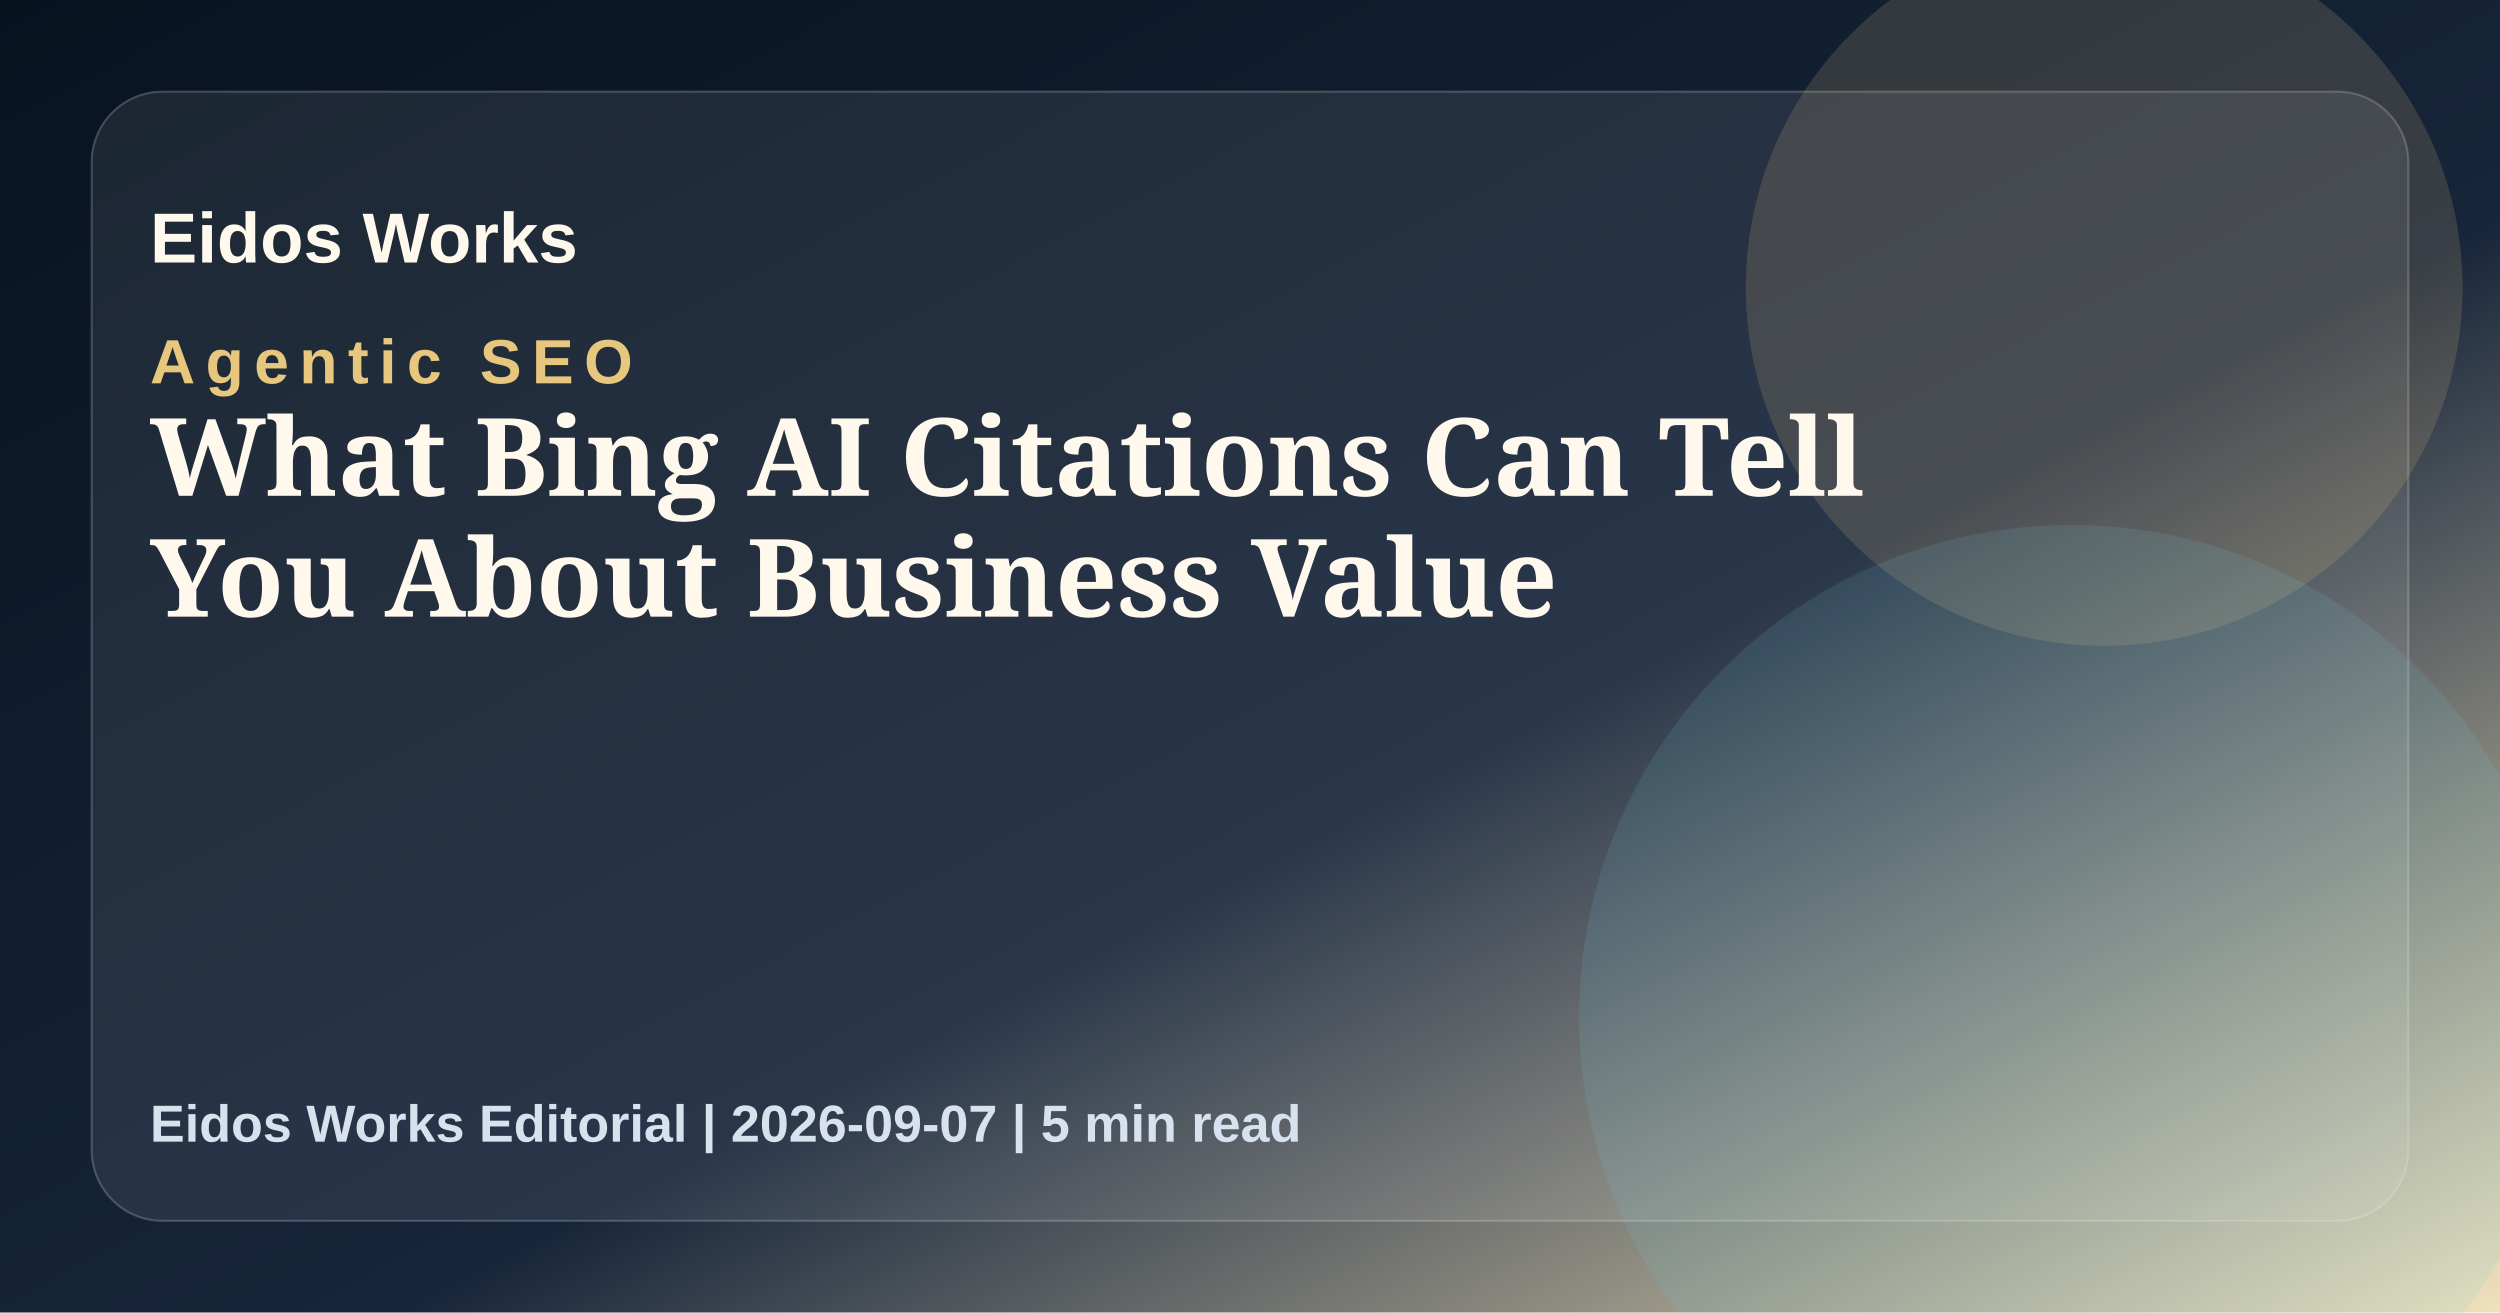
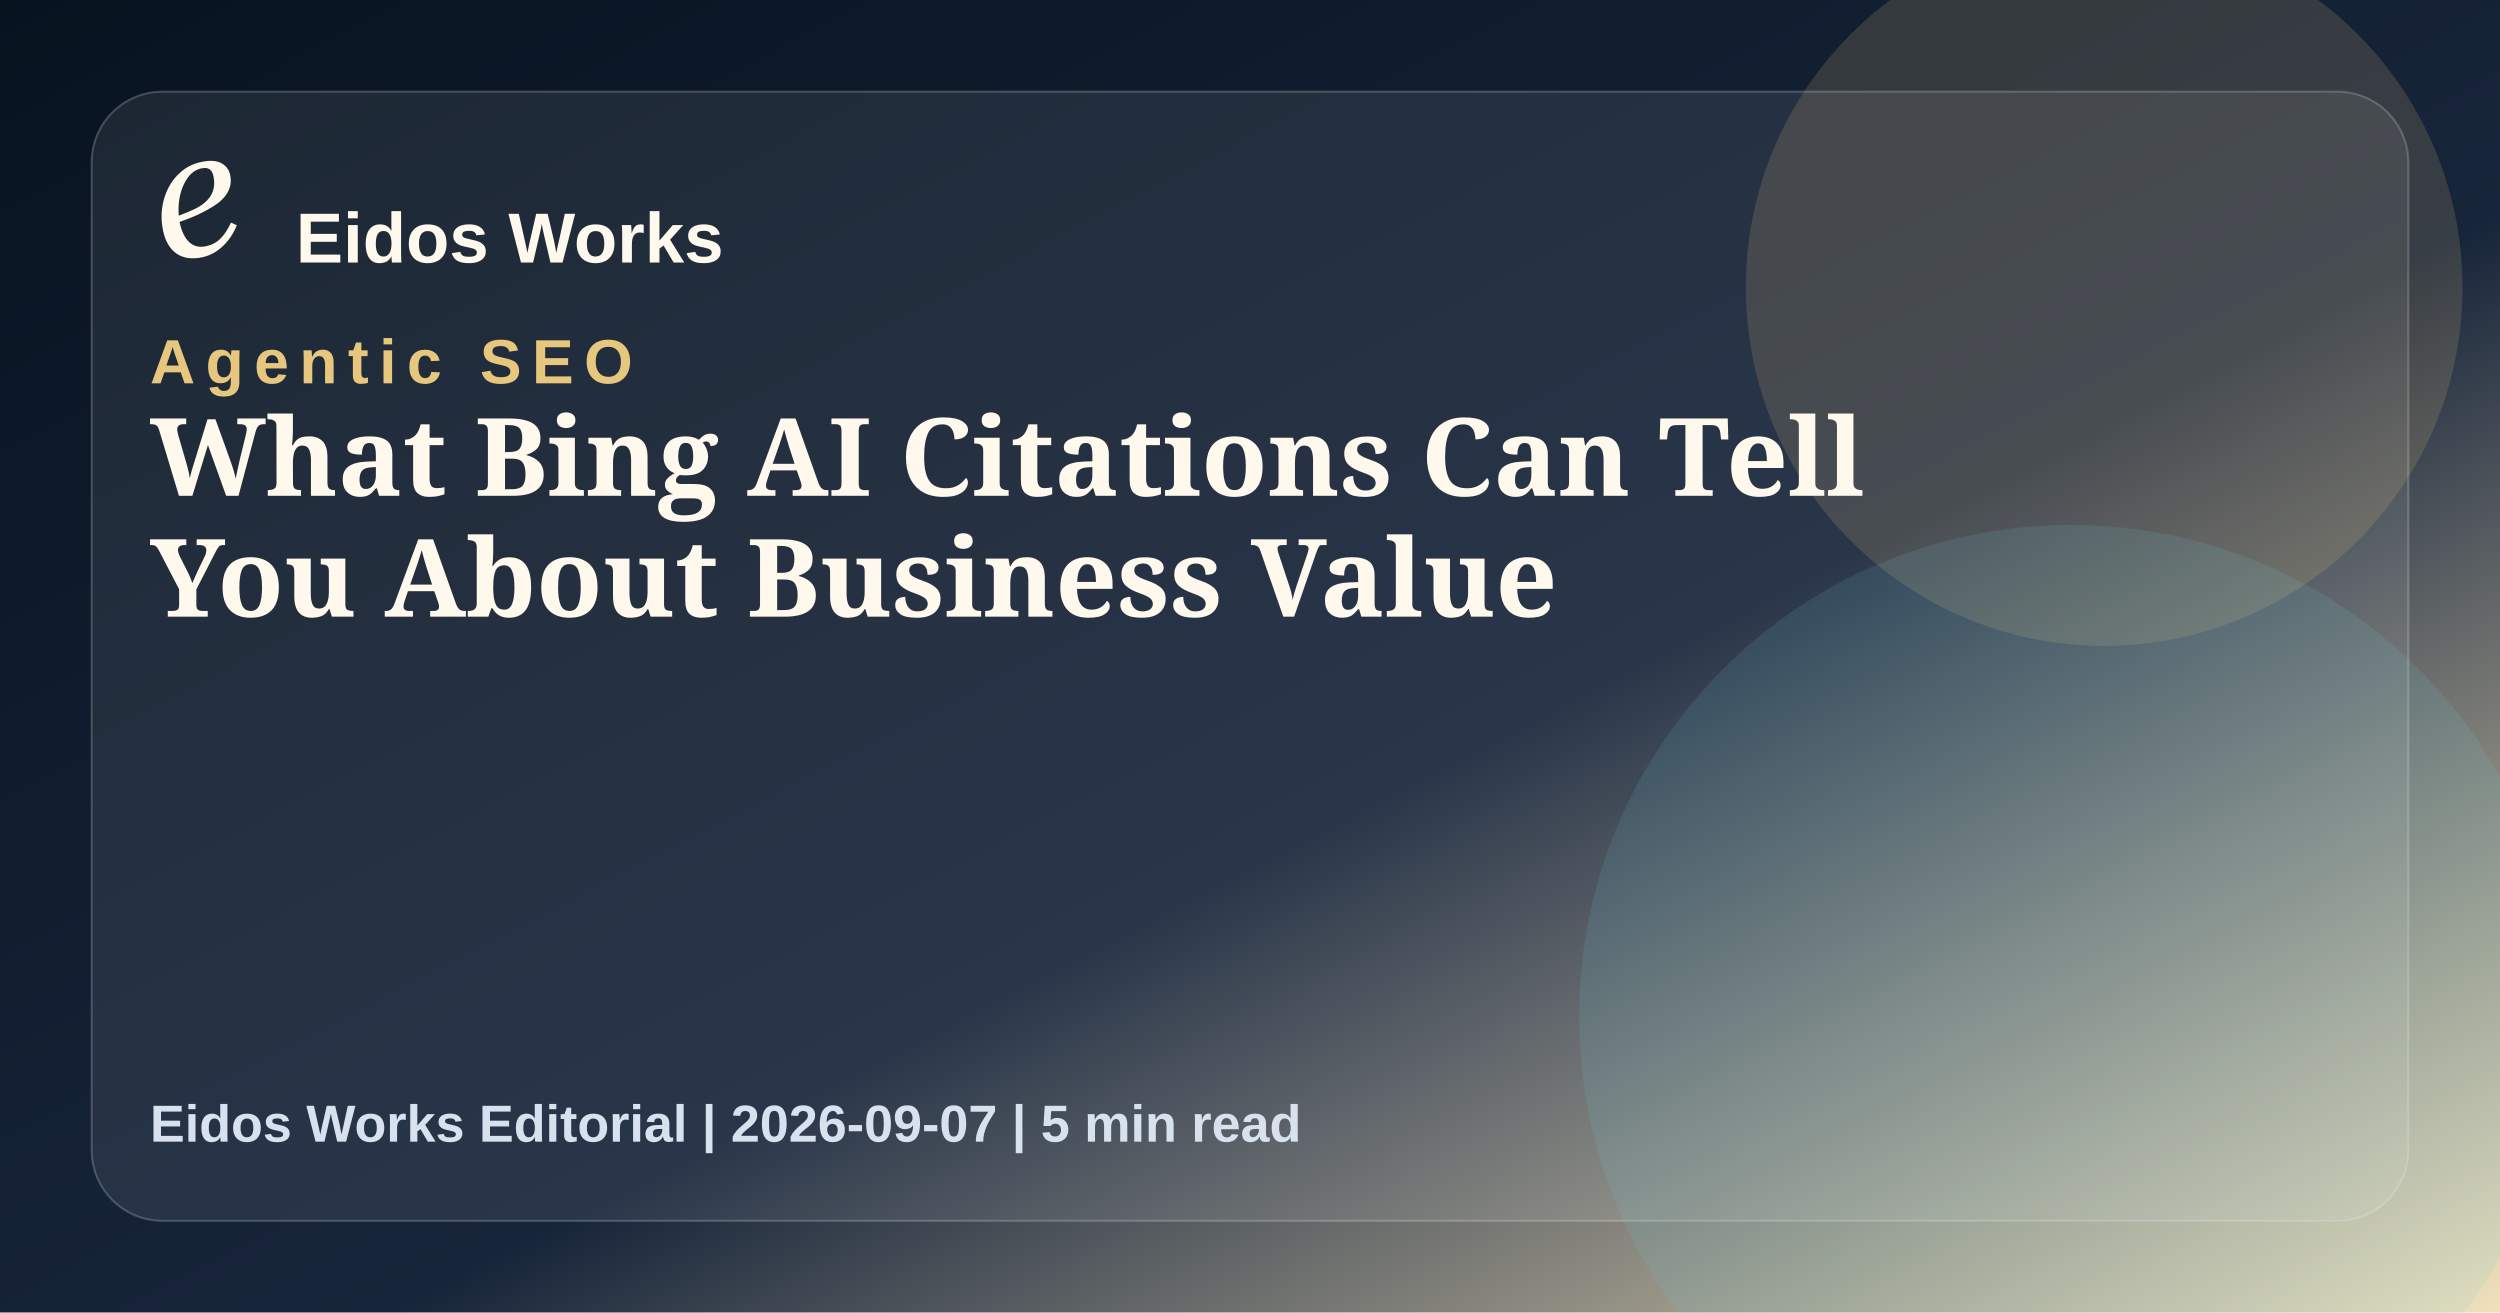
<svg xmlns="http://www.w3.org/2000/svg" width="1200" height="630" viewBox="0 0 1200 630" role="img" aria-label="What Bing AI Citations Can Tell You About Business Value">
  <defs>
    <linearGradient id="bg" x1="0" x2="1" y1="0" y2="1">
      <stop offset="0" stop-color="#081320" />
      <stop offset="0.58" stop-color="#17253a" />
      <stop offset="1" stop-color="#f1e2bd" />
    </linearGradient>
    <style>
      .eyebrow { fill: #e7c77d; font: 800 30px Arial, sans-serif; letter-spacing: 5px; text-transform: uppercase; }
      .title { fill: #fff8ed; font: 800 52px Georgia, serif; }
      .meta { fill: #d8e1ee; font: 700 25px Arial, sans-serif; }
      .brand { fill: #fff8ed; font: 900 34px Arial, sans-serif; }
    </style>
  </defs>
  <rect width="1200" height="630" fill="url(#bg)" />
  <rect x="44" y="44" width="1112" height="542" rx="34" fill="rgba(255,255,255,0.08)" stroke="rgba(255,255,255,0.2)" />
  <circle cx="1010" cy="138" r="172" fill="rgba(231,199,125,0.16)" />
  <circle cx="994" cy="488" r="236" fill="rgba(111,205,222,0.13)" />
-   <text x="72" y="126" class="brand">Eidos Works</text>
+   <g transform="translate(54 59) scale(.65)">
+     <path fill="#fff8ed" d="M86.889 38.442Q88.355 45.34 85.078 51.206Q81.802 57.072 74.16 61.757Q68.578 65.256 62.686 67.937Q56.794 70.618 49.503 73.119Q51.689 83.402 56.651 88.027Q61.613 92.651 68.967 91.088Q75.475 89.705 79.762 85.393Q84.049 81.081 87.495 73.614L91.785 75.559Q88.267 84.605 81.467 91.016Q74.668 97.427 66.272 99.211Q54.754 101.659 47.299 96.51Q39.845 91.361 37.328 79.516Q35.585 71.317 36.571 63.319Q37.558 55.321 41.19 48.087Q44.719 41.011 50.927 35.815Q57.134 30.618 65.594 28.82Q74.965 26.828 80.298 29.674Q85.63 32.52 86.889 38.442ZM74.568 39.36Q74.029 36.822 73.002 35.51Q71.975 34.198 70.716 33.717Q69.379 33.185 68.036 33.267Q66.693 33.348 65.326 33.638Q57.517 35.298 52.737 45.293Q47.958 55.287 48.926 68.481Q53.343 66.862 58.814 64.441Q64.285 62.019 67.644 59.265Q72.451 55.318 74.153 50.365Q75.855 45.412 74.568 39.36Z" />
+   </g>
+   <text x="142" y="126" class="brand">Eidos Works</text>
  <text x="72" y="184" class="eyebrow">Agentic SEO</text>
  <text x="72" y="238" class="title">What Bing AI Citations Can Tell</text>
  <text x="72" y="296" class="title">You About Business Value</text>
  <text x="72" y="548" class="meta">Eidos Works Editorial | 2026-09-07 | 5 min read</text>
</svg>
